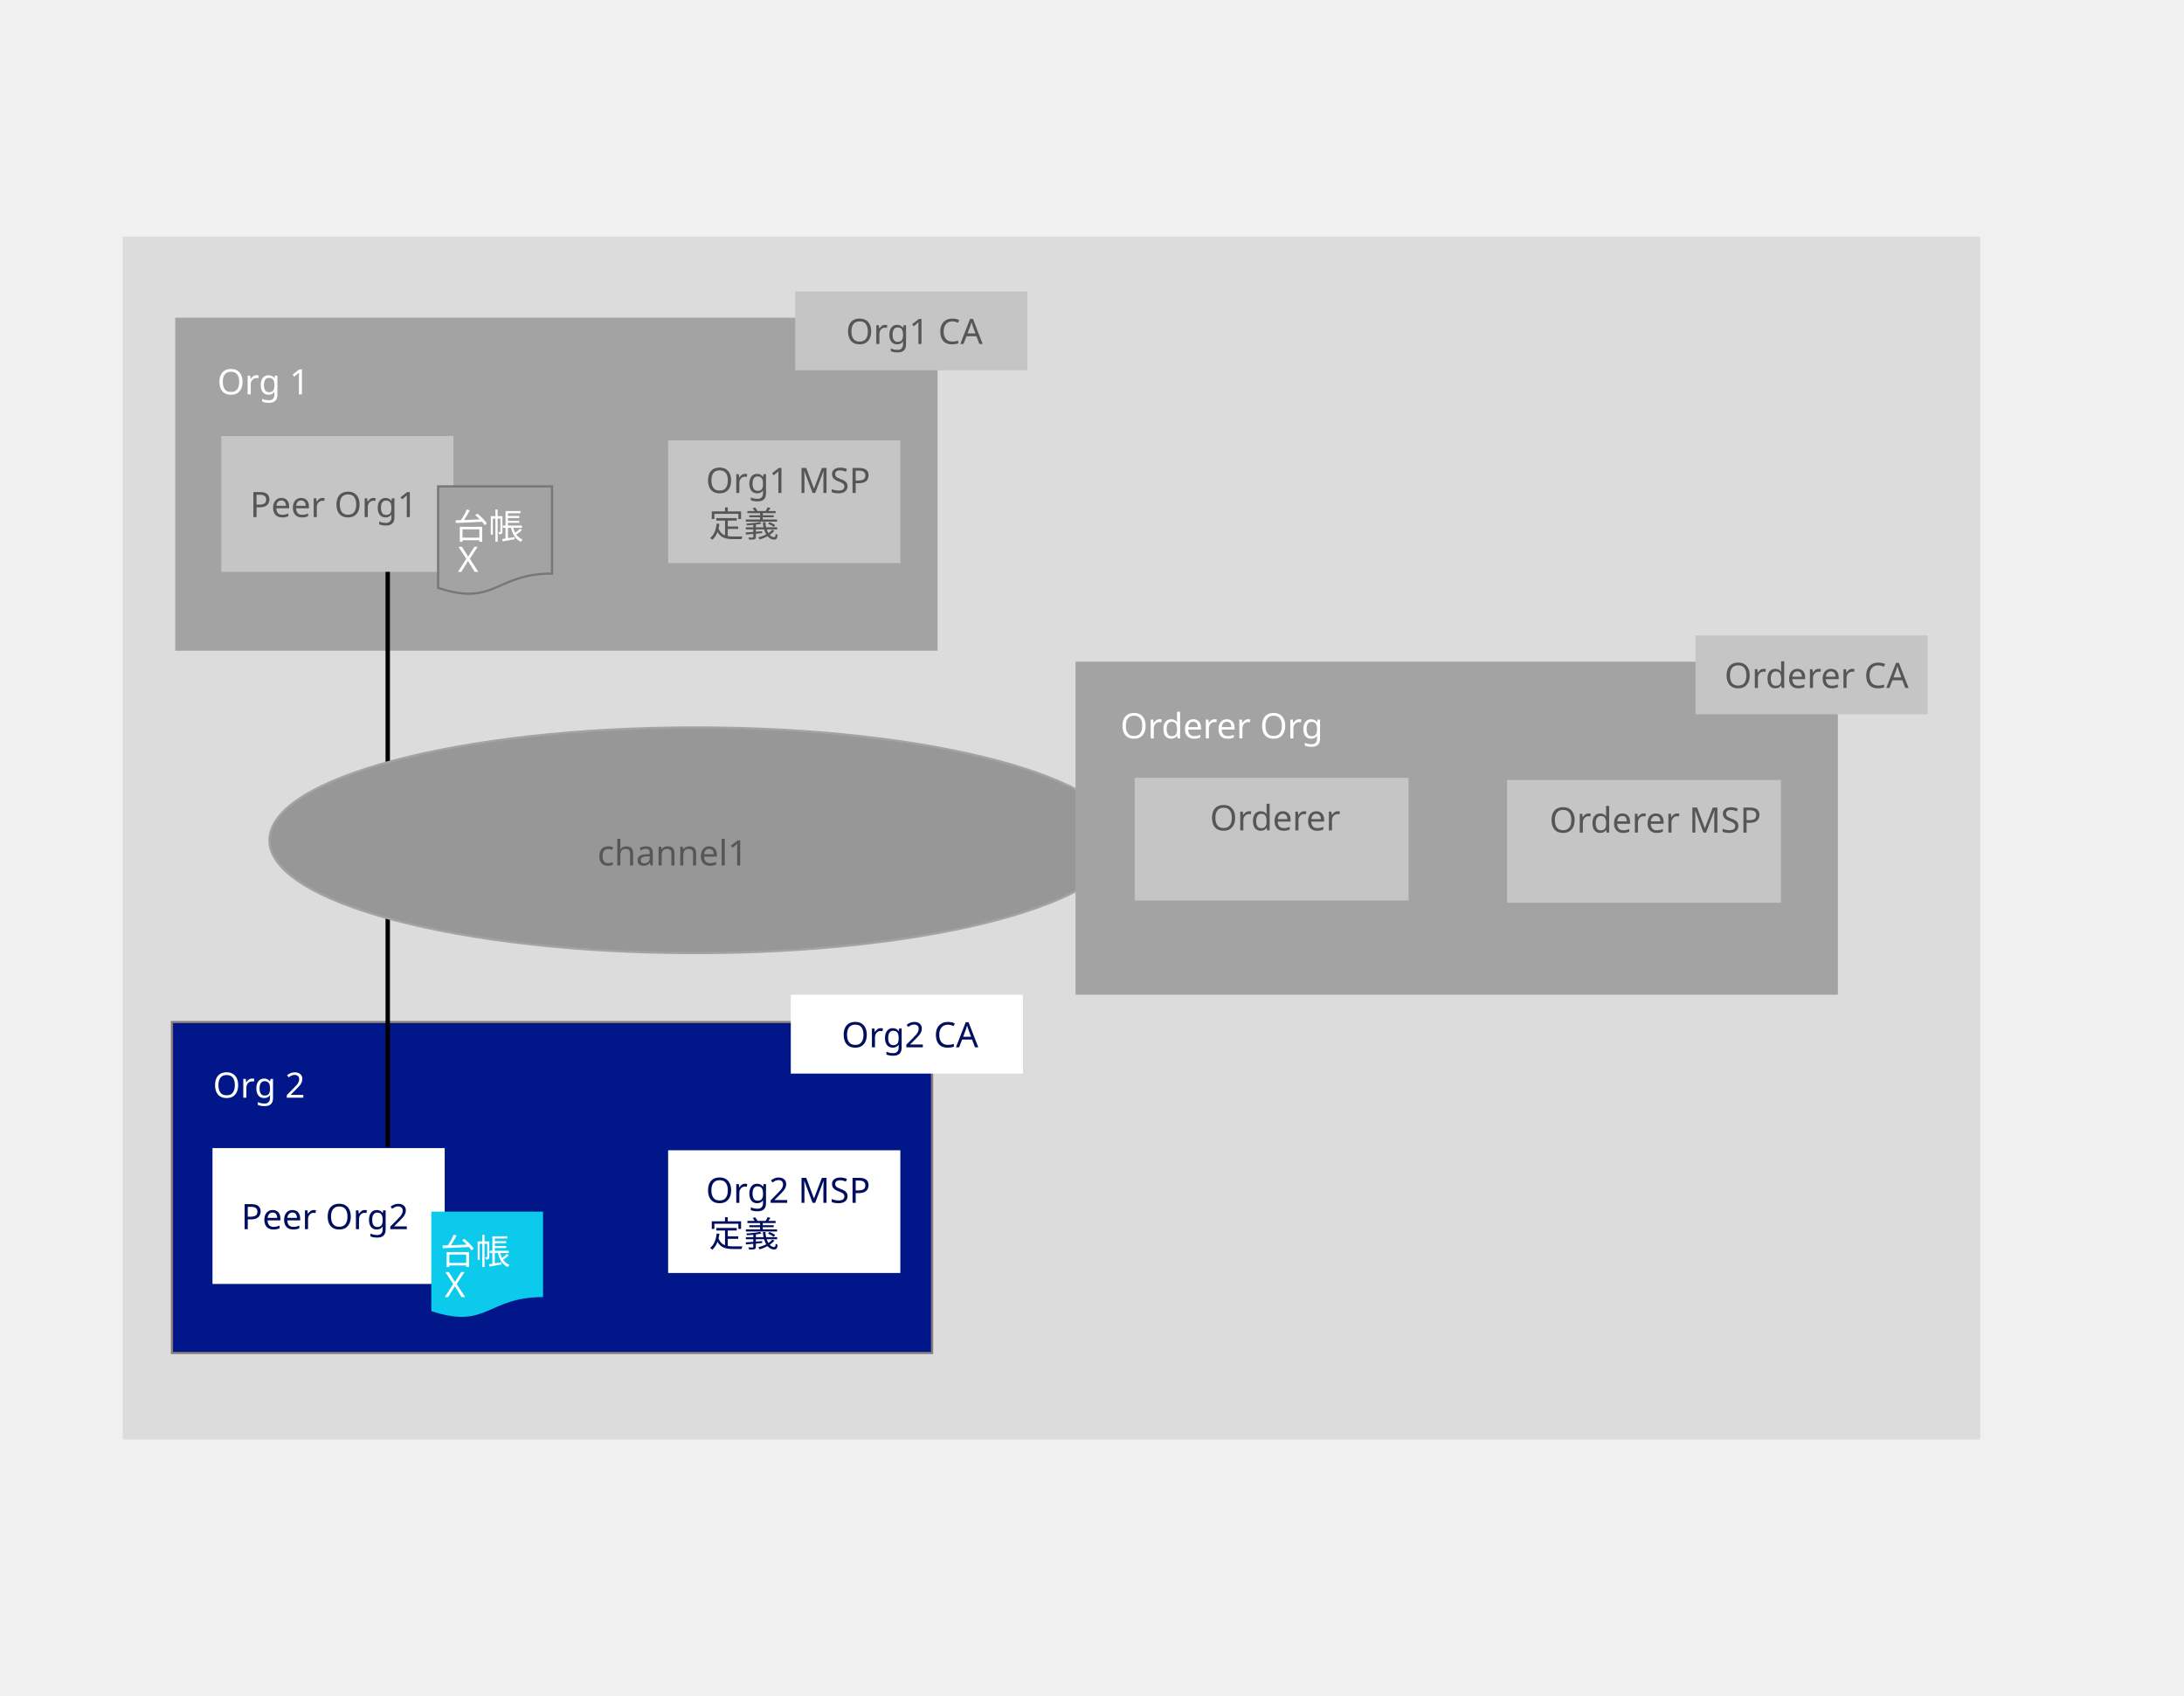
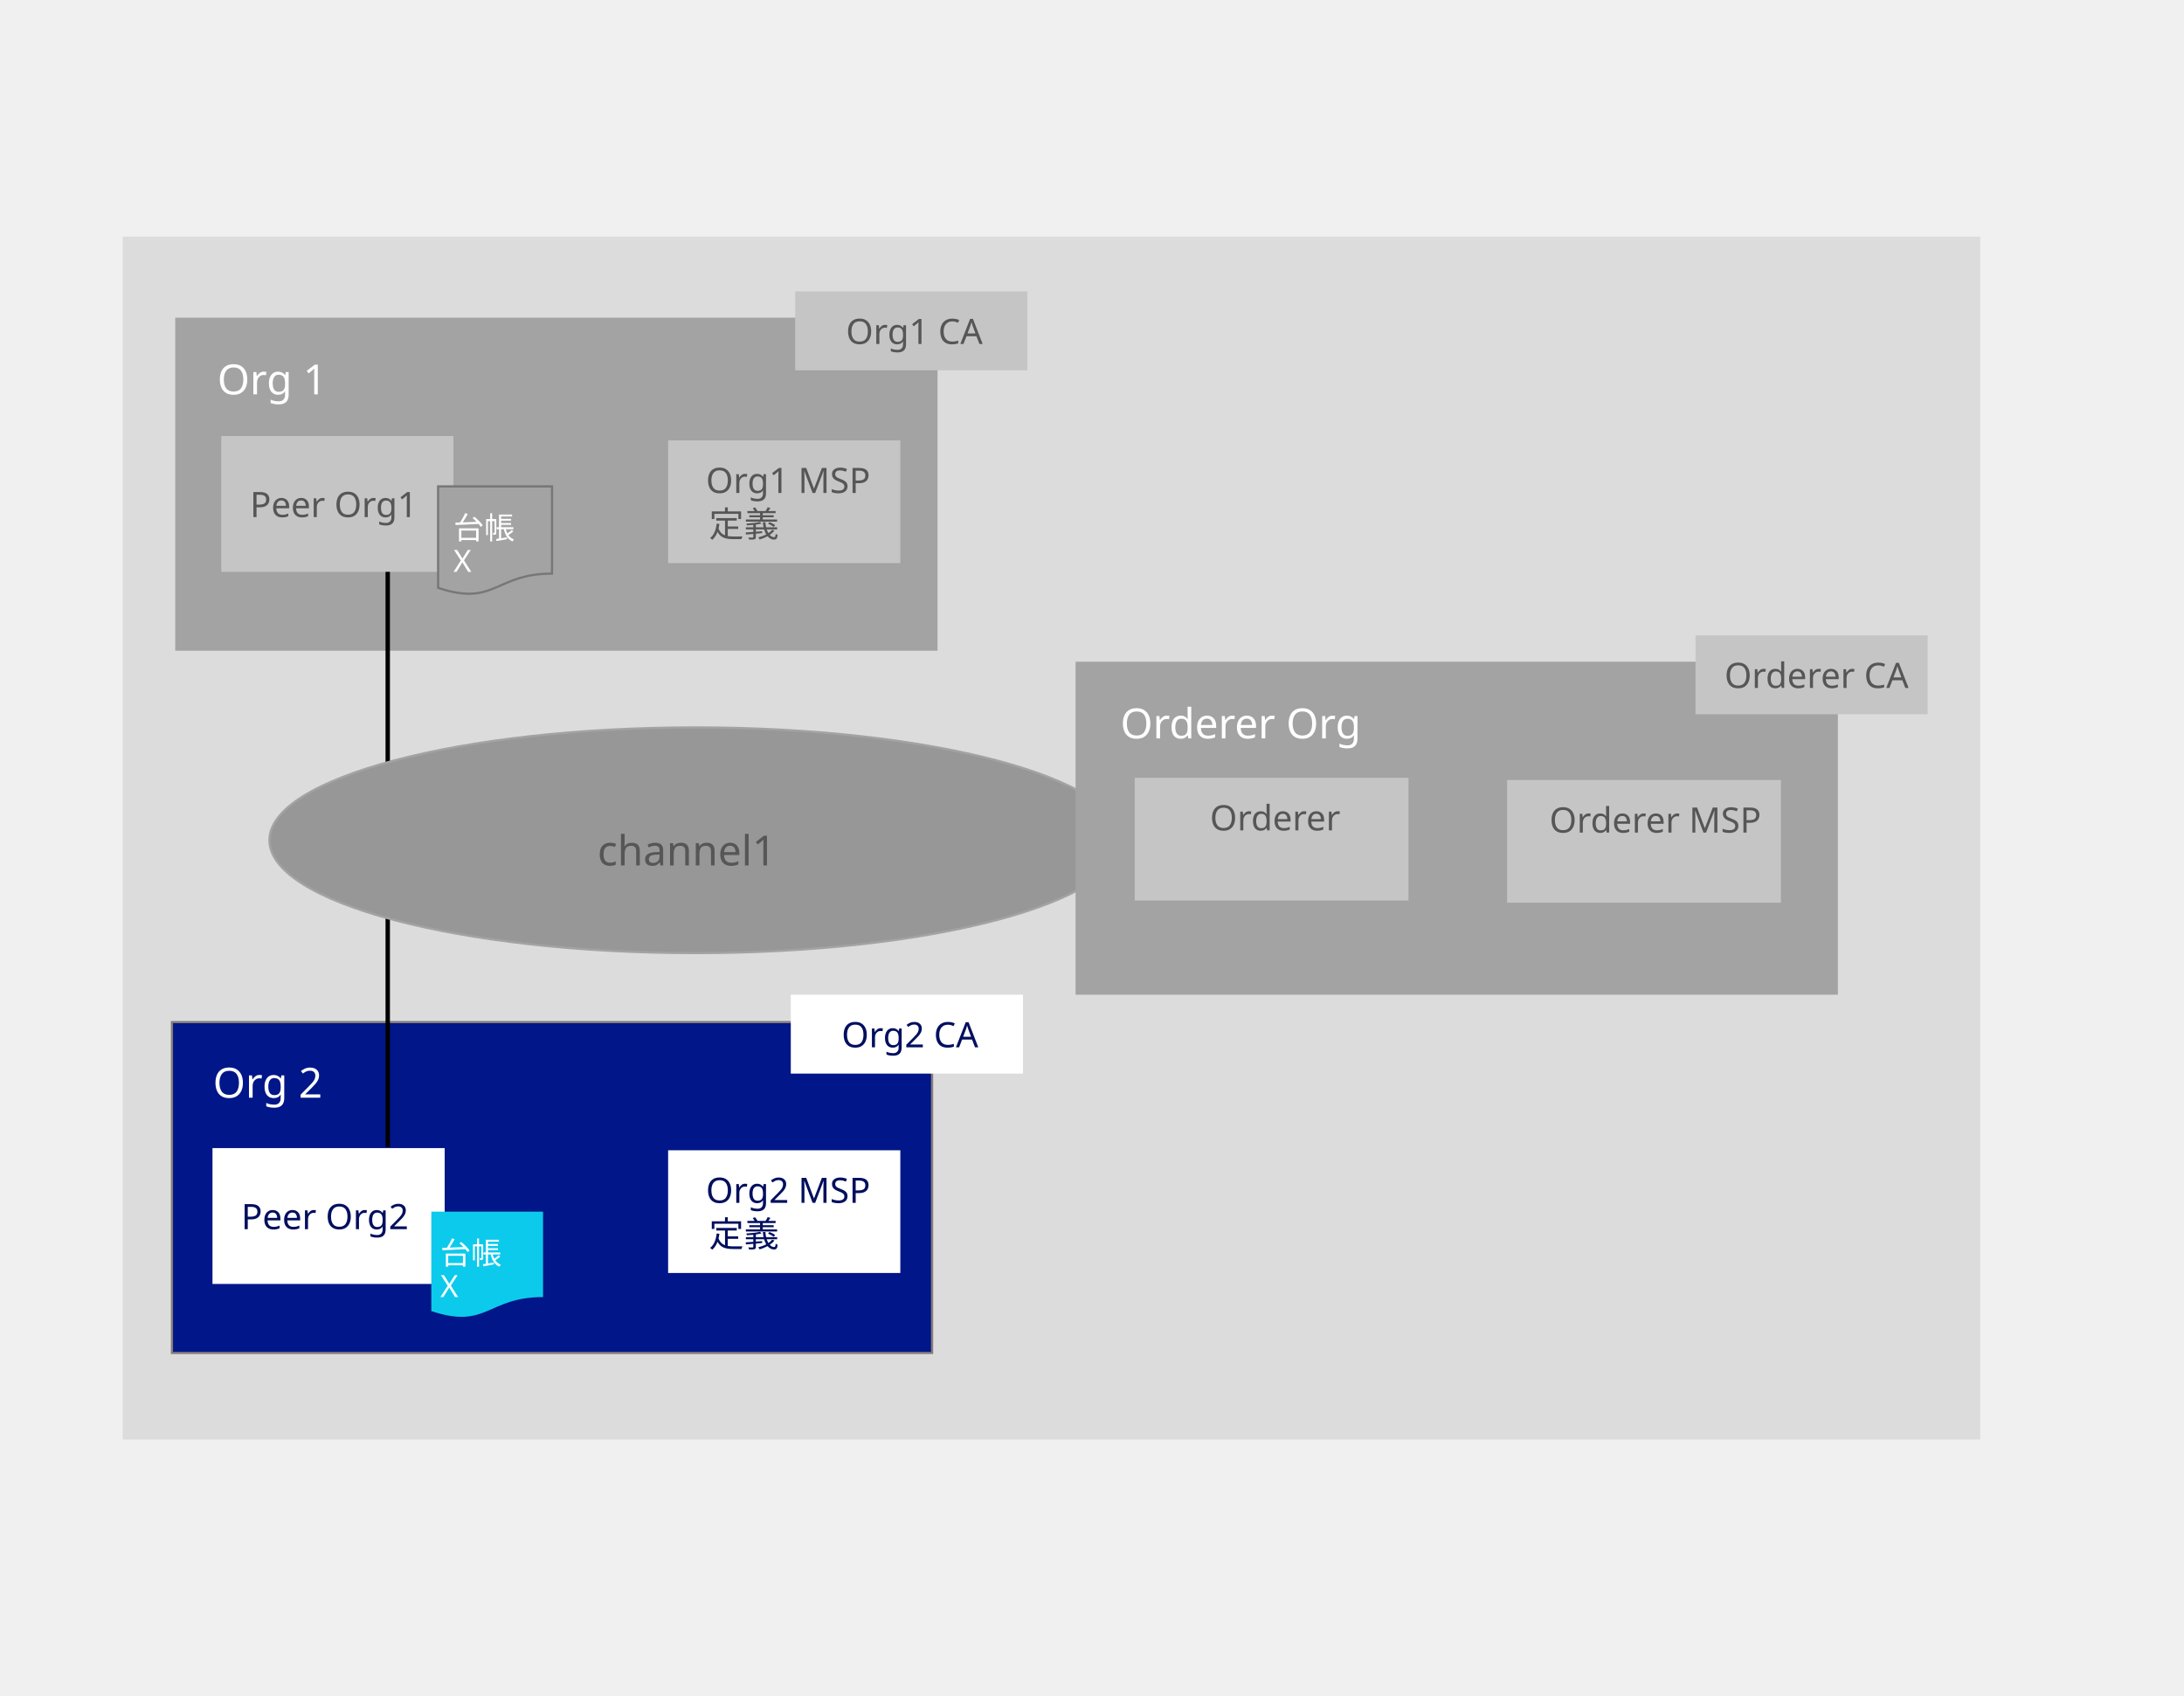
<svg xmlns="http://www.w3.org/2000/svg" version="1.1" id="Layer_1" x="0px" y="0px" viewBox="0 0 997 774" style="enable-background:new 0 0 997 774;" xml:space="preserve">
-   <defs id="defs97" />
-   <style type="text/css" id="style2">
+   <style type="text/css">
	.st0{fill:#DCDCDC;}
	.st1{fill:#FFFFFF;}
	.st2{fill:none;stroke:#001588;stroke-width:3;}
	.st3{fill:#001588;}
	.st4{fill:#C5C5C5;}
	.st5{fill:#767171;}
	.st6{fill:#5A6872;}
	.st7{fill:#A2A3A2;}
- 	.st8{font-family:'IBMPlexSans-Medium';}
+ 	.st8{font-family:'Source Han SansJP';}
	.st9{font-size:19px;}
	.st10{fill:#565656;}
	.st11{font-size:16px;}
	.st12{fill:#011688;stroke:#857B7B;}
	.st13{fill:#FFFFFF;stroke:#FFFFFF;}
	.st14{fill:#010F5E;}
	.st15{fill:#0CCAEB;}
	.st16{fill:#A2A3A2;stroke:#777777;stroke-miterlimit:10;}
	.st17{font-size:14px;}
	.st18{fill:none;stroke:#000000;stroke-width:2;stroke-miterlimit:10;}
	.st19{fill:#979797;stroke:#A2A3A2;}
</style>
  <rect id="Rectangle" x="56" y="108" class="st0" width="848" height="549" />
  <g id="Group-18" transform="translate(518, 357)">
    <g id="Group-5">
      <polygon id="Fill-1" class="st1" points="-4.5,-3.5 129.5,-3.5 129.5,55.5 -4.5,55.5   " />
      <g id="Clip-4">
		</g>
      <polygon id="Stroke-3" class="st2" points="-4.5,55.5 129.5,55.5 129.5,-3.5 -4.5,-3.5   " />
    </g>
    <polygon id="Fill-6" class="st3" points="2,49 40,49 40,32 2,32  " />
    <polygon id="Fill-7" class="st3" points="83,49 121,49 121,32 83,32  " />
    <polygon id="Fill-8" class="st3" points="43,49 80,49 80,32 43,32  " />
    <polygon id="Fill-9" class="st4" points="46,44 53,44 53,36 46,36  " />
    <polygon id="Fill-10" class="st4" points="54,44 61,44 61,36 54,36  " />
    <polygon id="Fill-11" class="st4" points="62,44 69,44 69,36 62,36  " />
    <polygon id="Fill-12" class="st4" points="70,44 77,44 77,36 70,36  " />
    <path id="Fill-13" class="st5" d="M50.5,31.2h0.3l-0.5,0.5v-6.9l0.5,0.5H50v-1h1.3v7.9h-0.8V31.2z M38.9,25.3h8v-1h-8V25.3z    M27.9,25.3h8v-1h-8C27.9,24.3,27.9,25.3,27.9,25.3z M24.9,25.3h-5.4l0.5-0.5v1.7h-1v-2.2h5.9V25.3z M22.5,25.5l-3,6l-3-6H22.5z" />
    <path id="Fill-14" class="st5" d="M106.5,31.2h0.3l-0.5,0.5v-6.9l0.5,0.5H106v-1h1.3v7.9h-0.8V31.2z M94.9,25.3h8v-1h-8V25.3z    M83.9,25.3h8v-1h-8V25.3z M80.9,25.3h-5.4l0.5-0.5v1.7h-1v-2.2h5.9V25.3z M78.5,25.5l-3,6l-3-6H78.5z" />
    <polygon id="Fill-15" class="st4" points="87,44 94,44 94,36 87,36  " />
    <polygon id="Fill-16" class="st4" points="95,44 102,44 102,36 95,36  " />
    <polygon id="Fill-17" class="st4" points="103,44 110,44 110,36 103,36  " />
  </g>
  <g id="UI-Icon_x2F_checkmark--outline_x2F__x24_ui-05" transform="translate(321, 255)">
    <path id="Oval-2" class="st6" d="M2,9.5c3.6,0,6.5-2.9,6.5-6.5S5.6-3.5,2-3.5S-4.5-0.6-4.5,3S-1.6,9.5,2,9.5z M2,11   c-4.4,0-8-3.6-8-8s3.6-8,8-8s8,3.6,8,8S6.4,11,2,11z" />
    <polygon id="check" class="st6" points="5.3,-0.3 6.7,1.1 0.8,7 -2.7,3.6 -1.3,2.2 0.8,4.2  " />
  </g>
  <rect id="Rectangle_1_" x="80" y="145" class="st7" width="348" height="152" />
-   <text transform="matrix(1 0 0 1 99.206 180)" class="st1 st8 st9" id="text30" style="-inkscape-font-specification:'MS UI Gothic, Normal';font-family:'MS UI Gothic';font-weight:normal;font-style:normal;font-stretch:normal;font-variant:normal;font-size:16px;text-anchor:start;text-align:start;writing-mode:lr;font-variant-ligatures:normal;font-variant-caps:normal;font-variant-numeric:normal;font-feature-settings:normal;">Org 1</text>
+   <text transform="matrix(1 0 0 1 99.206 180)" class="st1 st8 st9">Org 1</text>
  <rect id="Rectangle_2_" x="363" y="133" class="st4" width="106" height="36" />
-   <text transform="matrix(1 0 0 1 386.176 157)" class="st10 st8 st11" id="text33" style="-inkscape-font-specification:'MS UI Gothic, Normal';font-family:'MS UI Gothic';font-weight:normal;font-style:normal;font-stretch:normal;font-variant:normal;font-size:16px;text-anchor:start;text-align:start;writing-mode:lr;font-variant-ligatures:normal;font-variant-caps:normal;font-variant-numeric:normal;font-feature-settings:normal;">Org1 CA</text>
+   <text transform="matrix(1 0 0 1 386.176 157)" class="st10 st8 st11">Org1 CA</text>
  <rect id="Rectangle_3_" x="305" y="201" class="st4" width="106" height="56" />
-   <text transform="matrix(1 0 0 1 322.256 225)" class="st10 st8 st11" id="text36" style="-inkscape-font-specification:'MS UI Gothic, Normal';font-family:'MS UI Gothic';font-weight:normal;font-style:normal;font-stretch:normal;font-variant:normal;font-size:16px;text-anchor:start;text-align:start;writing-mode:lr;font-variant-ligatures:normal;font-variant-caps:normal;font-variant-numeric:normal;font-feature-settings:normal;">Org1 MSP </text>
-   <text transform="matrix(1 0 0 1 323.616 245)" class="st10 st8 st11" id="text38" style="-inkscape-font-specification:'MS UI Gothic, Normal';font-family:'MS UI Gothic';font-weight:normal;font-style:normal;font-stretch:normal;font-variant:normal;font-size:16px;text-anchor:start;text-align:start;writing-mode:lr;font-variant-ligatures:normal;font-variant-caps:normal;font-variant-numeric:normal;font-feature-settings:normal;">定義</text>
+   <text transform="matrix(1 0 0 1 322.256 225)" class="st10 st8 st11">Org1 MSP </text>
+   <text transform="matrix(1 0 0 1 323.616 245)" class="st10 st8 st11">定義</text>
  <rect id="Rectangle_4_" x="78.5" y="466.5" class="st12" width="347" height="151" />
-   <text transform="matrix(1 0 0 1 97.206 501)" class="st1 st8 st9" id="text41" style="-inkscape-font-specification:'MS UI Gothic, Normal';font-family:'MS UI Gothic';font-weight:normal;font-style:normal;font-stretch:normal;font-variant:normal;font-size:16px;text-anchor:start;text-align:start;writing-mode:lr;font-variant-ligatures:normal;font-variant-caps:normal;font-variant-numeric:normal;font-feature-settings:normal;">Org 2</text>
+   <text transform="matrix(1 0 0 1 97.206 501)" class="st1 st8 st9">Org 2</text>
  <rect id="Rectangle_5_" x="97.5" y="524.5" class="st13" width="105" height="61" />
-   <text transform="matrix(1 0 0 1 110.124 561)" class="st14 st8 st11" id="text44" style="-inkscape-font-specification:'MS UI Gothic, Normal';font-family:'MS UI Gothic';font-weight:normal;font-style:normal;font-stretch:normal;font-variant:normal;font-size:16px;text-anchor:start;text-align:start;writing-mode:lr;font-variant-ligatures:normal;font-variant-caps:normal;font-variant-numeric:normal;font-feature-settings:normal;">Peer Org2</text>
+   <text transform="matrix(1 0 0 1 110.124 561)" class="st14 st8 st11">Peer Org2</text>
  <rect id="Rectangle_6_" x="361.5" y="454.5" class="st13" width="105" height="35" />
-   <text transform="matrix(1 0 0 1 384.176 478)" class="st14 st8 st11" id="text47" style="-inkscape-font-specification:'MS UI Gothic, Normal';font-family:'MS UI Gothic';font-weight:normal;font-style:normal;font-stretch:normal;font-variant:normal;font-size:16px;text-anchor:start;text-align:start;writing-mode:lr;font-variant-ligatures:normal;font-variant-caps:normal;font-variant-numeric:normal;font-feature-settings:normal;">Org2 CA</text>
+   <text transform="matrix(1 0 0 1 384.176 478)" class="st14 st8 st11">Org2 CA</text>
  <rect id="Rectangle_7_" x="305.5" y="525.5" class="st13" width="105" height="55" />
-   <text transform="matrix(1 0 0 1 322.256 549)" class="st14 st8 st11" id="text50" style="-inkscape-font-specification:'MS UI Gothic, Normal';font-family:'MS UI Gothic';font-weight:normal;font-style:normal;font-stretch:normal;font-variant:normal;font-size:16px;text-anchor:start;text-align:start;writing-mode:lr;font-variant-ligatures:normal;font-variant-caps:normal;font-variant-numeric:normal;font-feature-settings:normal;">Org2 MSP </text>
-   <text transform="matrix(1 0 0 1 323.616 569)" class="st14 st8 st11" id="text52" style="-inkscape-font-specification:'MS UI Gothic, Normal';font-family:'MS UI Gothic';font-weight:normal;font-style:normal;font-stretch:normal;font-variant:normal;font-size:16px;text-anchor:start;text-align:start;writing-mode:lr;font-variant-ligatures:normal;font-variant-caps:normal;font-variant-numeric:normal;font-feature-settings:normal;">定義</text>
+   <text transform="matrix(1 0 0 1 322.256 549)" class="st14 st8 st11">Org2 MSP </text>
+   <text transform="matrix(1 0 0 1 323.616 569)" class="st14 st8 st11">定義</text>
  <rect id="Rectangle_8_" x="101" y="199" class="st4" width="106" height="62" />
-   <text transform="matrix(1 0 0 1 114.124 236)" class="st10 st8 st11" id="text55" style="-inkscape-font-specification:'MS UI Gothic, Normal';font-family:'MS UI Gothic';font-weight:normal;font-style:normal;font-stretch:normal;font-variant:normal;font-size:16px;text-anchor:start;text-align:start;writing-mode:lr;font-variant-ligatures:normal;font-variant-caps:normal;font-variant-numeric:normal;font-feature-settings:normal;">Peer Org1</text>
+   <text transform="matrix(1 0 0 1 114.124 236)" class="st10 st8 st11">Peer Org1</text>
  <g id="Group-3-Copy" transform="translate(202, 558)">
    <g id="Clip-2_1_">
	</g>
    <path id="Fill-1_2_" class="st15" d="M-5.1-5h51v39c-25.5,0-25.5,14.9-51,6.4C-5.1,40.4-5.1-5-5.1-5z" />
  </g>
  <g id="Group-3" transform="translate(209, 227)">
    <g id="Clip-2">
	</g>
    <path id="Fill-1_1_" class="st16" d="M-9-5h52v39.8c-26,0-26,15.2-52,6.5V-5z" />
  </g>
-   <text transform="matrix(1 0 0 1 207 246)" class="st1 st8 st17" id="text63" style="-inkscape-font-specification:'MS UI Gothic, Normal';font-family:'MS UI Gothic';font-weight:normal;font-style:normal;font-stretch:normal;font-variant:normal;font-size:16px;text-anchor:start;text-align:start;writing-mode:lr;font-variant-ligatures:normal;font-variant-caps:normal;font-variant-numeric:normal;font-feature-settings:normal;">台帳</text>
-   <text transform="matrix(1 0 0 1 250.6936 246)" class="st1 st8 st17" id="text65" style="-inkscape-font-specification:'MS UI Gothic, Normal';font-family:'MS UI Gothic';font-weight:normal;font-style:normal;font-stretch:normal;font-variant:normal;font-size:16px;text-anchor:start;text-align:start;writing-mode:lr;font-variant-ligatures:normal;font-variant-caps:normal;font-variant-numeric:normal;font-feature-settings:normal;"> </text>
-   <line class="st18" x1="177" y1="261" x2="177" y2="523.5" id="line67" />
+   <text transform="matrix(1 0 0 1 207 246)" class="st1 st8 st17">台帳</text>
+   <text transform="matrix(1 0 0 1 250.6936 246)" class="st1 st8 st17"> </text>
+   <line class="st18" x1="177" y1="261" x2="177" y2="523.5" />
  <ellipse id="Oval" class="st19" cx="317.5" cy="383.5" rx="194.5" ry="51.5" />
-   <text class="st1 st8 st17" id="text70" style="font-style:normal;font-variant:normal;font-weight:normal;font-stretch:normal;font-size:16px;font-family:'MS UI Gothic';-inkscape-font-specification:'MS UI Gothic, Normal';font-variant-ligatures:normal;font-variant-caps:normal;font-variant-numeric:normal;font-feature-settings:normal;text-align:start;writing-mode:lr-tb;text-anchor:start;fill:#ffffff" x="209" y="261">X</text>
+   <text transform="matrix(1 0 0 1 207 261)" class="st1 st8 st17">X</text>
  <rect id="Rectangle_9_" x="491" y="302" class="st7" width="348" height="152" />
-   <text transform="matrix(1 0 0 1 201 577)" class="st1 st8 st17" id="text73" style="-inkscape-font-specification:'MS UI Gothic, Normal';font-family:'MS UI Gothic';font-weight:normal;font-style:normal;font-stretch:normal;font-variant:normal;font-size:16px;text-anchor:start;text-align:start;writing-mode:lr;font-variant-ligatures:normal;font-variant-caps:normal;font-variant-numeric:normal;font-feature-settings:normal;">台帳</text>
-   <text transform="matrix(1 0 0 1 244.6936 577)" class="st1 st8 st17" id="text75" style="-inkscape-font-specification:'MS UI Gothic, Normal';font-family:'MS UI Gothic';font-weight:normal;font-style:normal;font-stretch:normal;font-variant:normal;font-size:16px;text-anchor:start;text-align:start;writing-mode:lr;font-variant-ligatures:normal;font-variant-caps:normal;font-variant-numeric:normal;font-feature-settings:normal;"> </text>
-   <text class="st1 st8 st17" id="text77" style="font-style:normal;font-variant:normal;font-weight:normal;font-stretch:normal;font-size:16px;font-family:'MS UI Gothic';-inkscape-font-specification:'MS UI Gothic, Normal';font-variant-ligatures:normal;font-variant-caps:normal;font-variant-numeric:normal;font-feature-settings:normal;text-align:start;writing-mode:lr-tb;text-anchor:start;fill:#ffffff" x="203" y="592">X</text>
-   <text transform="matrix(1 0 0 1 719.116 400)" class="st10 st8 st11" id="text79" style="-inkscape-font-specification:'MS UI Gothic, Normal';font-family:'MS UI Gothic';font-weight:normal;font-style:normal;font-stretch:normal;font-variant:normal;font-size:16px;text-anchor:start;text-align:start;writing-mode:lr;font-variant-ligatures:normal;font-variant-caps:normal;font-variant-numeric:normal;font-feature-settings:normal;">定義</text>
-   <text transform="matrix(1 0 0 1 272.7465 395)" class="st10 st8 st9" id="text81" style="-inkscape-font-specification:'MS UI Gothic, Normal';font-family:'MS UI Gothic';font-weight:normal;font-style:normal;font-stretch:normal;font-variant:normal;font-size:16px;text-anchor:start;text-align:start;writing-mode:lr;font-variant-ligatures:normal;font-variant-caps:normal;font-variant-numeric:normal;font-feature-settings:normal;">channel1</text>
+   <text transform="matrix(1 0 0 1 201 577)" class="st1 st8 st17">台帳</text>
+   <text transform="matrix(1 0 0 1 244.6936 577)" class="st1 st8 st17"> </text>
+   <text transform="matrix(1 0 0 1 201 592)" class="st1 st8 st17">X</text>
+   <text transform="matrix(1 0 0 1 719.116 400)" class="st10 st8 st11">定義</text>
+   <text transform="matrix(1 0 0 1 272.7465 395)" class="st10 st8 st9">channel1</text>
  <rect id="Rectangle_10_" x="774" y="290" class="st4" width="106" height="36" />
-   <text transform="matrix(1 0 0 1 787.228 314)" class="st10 st8 st11" id="text84" style="-inkscape-font-specification:'MS UI Gothic, Normal';font-family:'MS UI Gothic';font-weight:normal;font-style:normal;font-stretch:normal;font-variant:normal;font-size:16px;text-anchor:start;text-align:start;writing-mode:lr;font-variant-ligatures:normal;font-variant-caps:normal;font-variant-numeric:normal;font-feature-settings:normal;">Orderer CA</text>
-   <text transform="matrix(1 0 0 1 511.447 337)" class="st1 st8 st9" id="text86" style="-inkscape-font-specification:'MS UI Gothic, Normal';font-family:'MS UI Gothic';font-weight:normal;font-style:normal;font-stretch:normal;font-variant:normal;font-size:16px;text-anchor:start;text-align:start;writing-mode:lr;font-variant-ligatures:normal;font-variant-caps:normal;font-variant-numeric:normal;font-feature-settings:normal;">Orderer Org</text>
+   <text transform="matrix(1 0 0 1 787.228 314)" class="st10 st8 st11">Orderer CA</text>
+   <text transform="matrix(1 0 0 1 511.447 337)" class="st1 st8 st9">Orderer Org</text>
  <rect id="Rectangle_11_" x="688" y="356" class="st4" width="125" height="56" />
  <rect id="Rectangle-Copy" x="518" y="355" class="st4" width="125" height="56" />
-   <text transform="matrix(1 0 0 1 707.308 380)" class="st10 st8 st11" id="text90" style="-inkscape-font-specification:'MS UI Gothic, Normal';font-family:'MS UI Gothic';font-weight:normal;font-style:normal;font-stretch:normal;font-variant:normal;font-size:16px;text-anchor:start;text-align:start;writing-mode:lr;font-variant-ligatures:normal;font-variant-caps:normal;font-variant-numeric:normal;font-feature-settings:normal;">Orderer MSP </text>
-   <text transform="matrix(1 0 0 1 552.324 379)" class="st10 st8 st11" id="text92" style="-inkscape-font-specification:'MS UI Gothic, Normal';font-family:'MS UI Gothic';font-weight:normal;font-style:normal;font-stretch:normal;font-variant:normal;font-size:16px;text-anchor:start;text-align:start;writing-mode:lr;font-variant-ligatures:normal;font-variant-caps:normal;font-variant-numeric:normal;font-feature-settings:normal;">Orderer</text>
+   <text transform="matrix(1 0 0 1 707.308 380)" class="st10 st8 st11">Orderer MSP </text>
+   <text transform="matrix(1 0 0 1 552.324 379)" class="st10 st8 st11">Orderer</text>
</svg>
